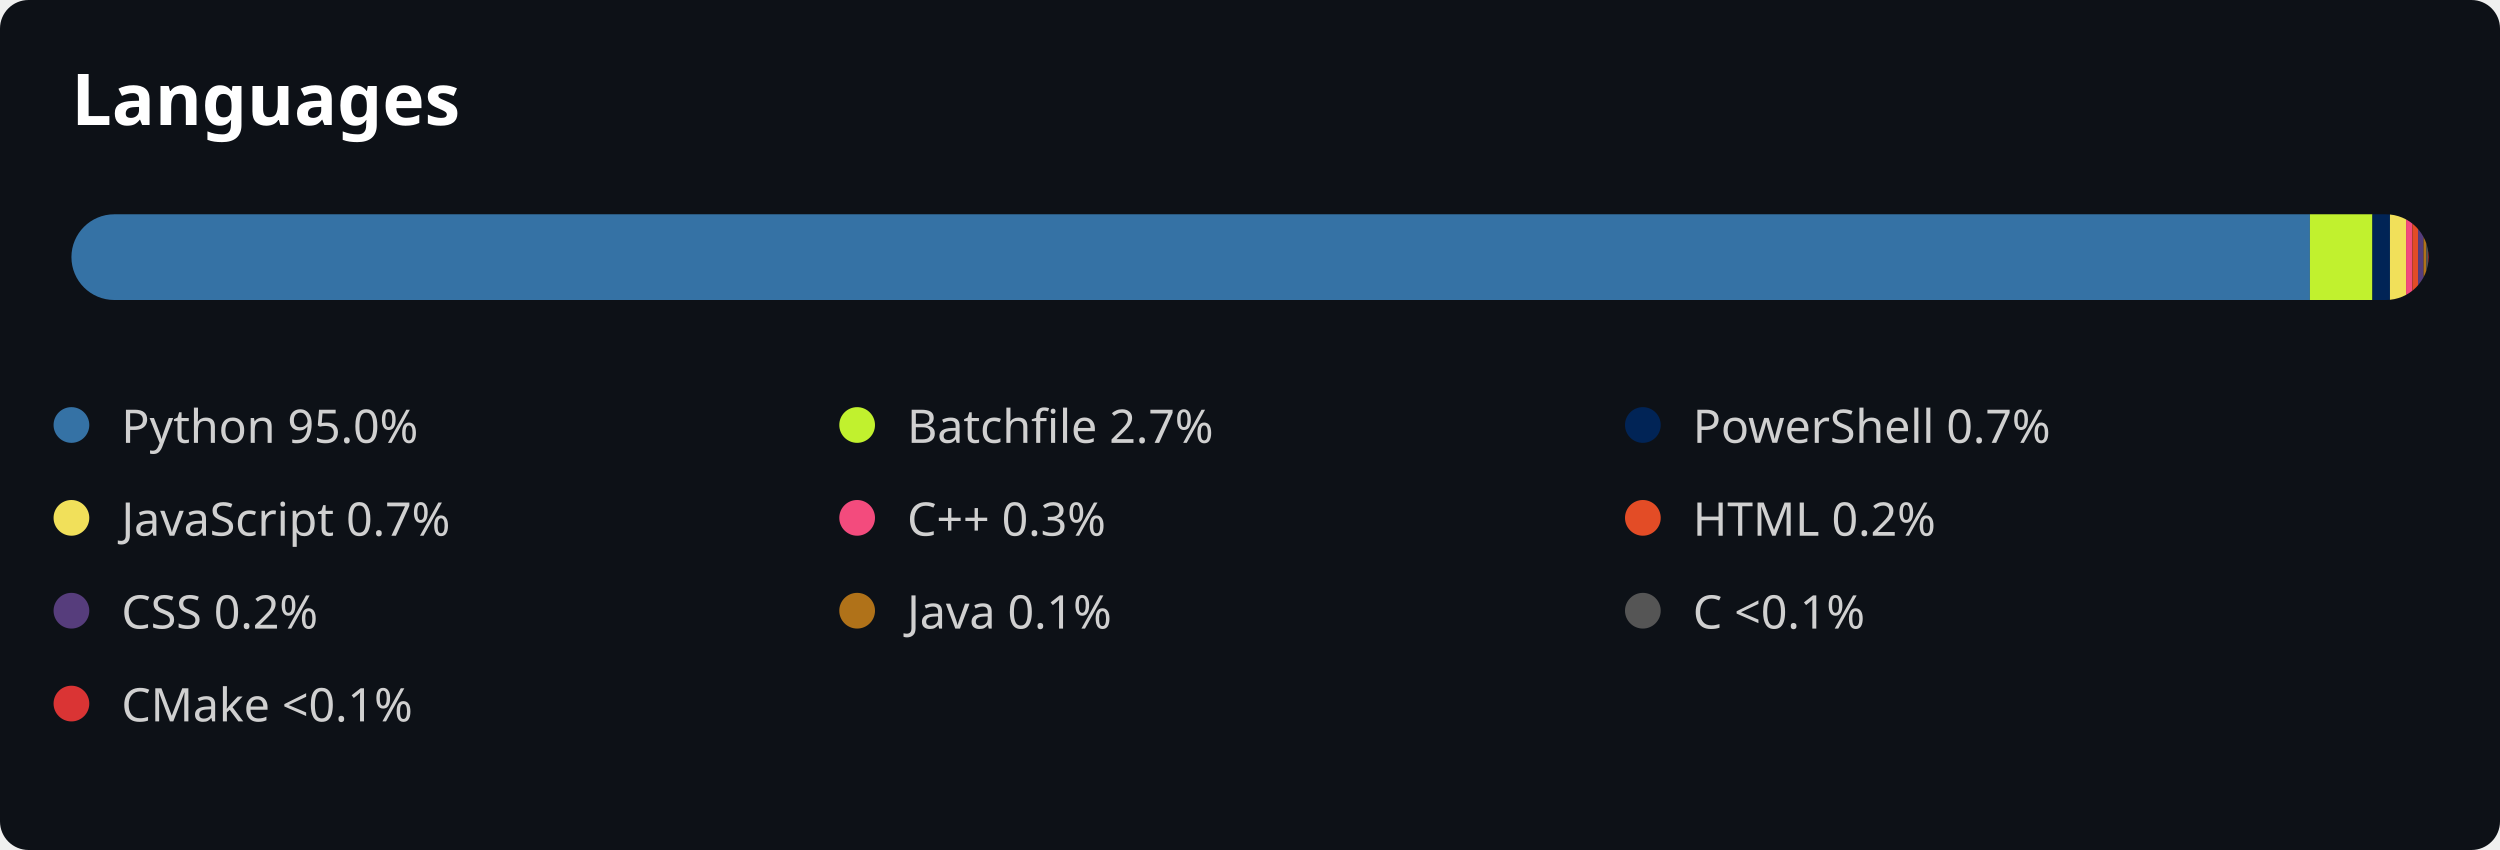
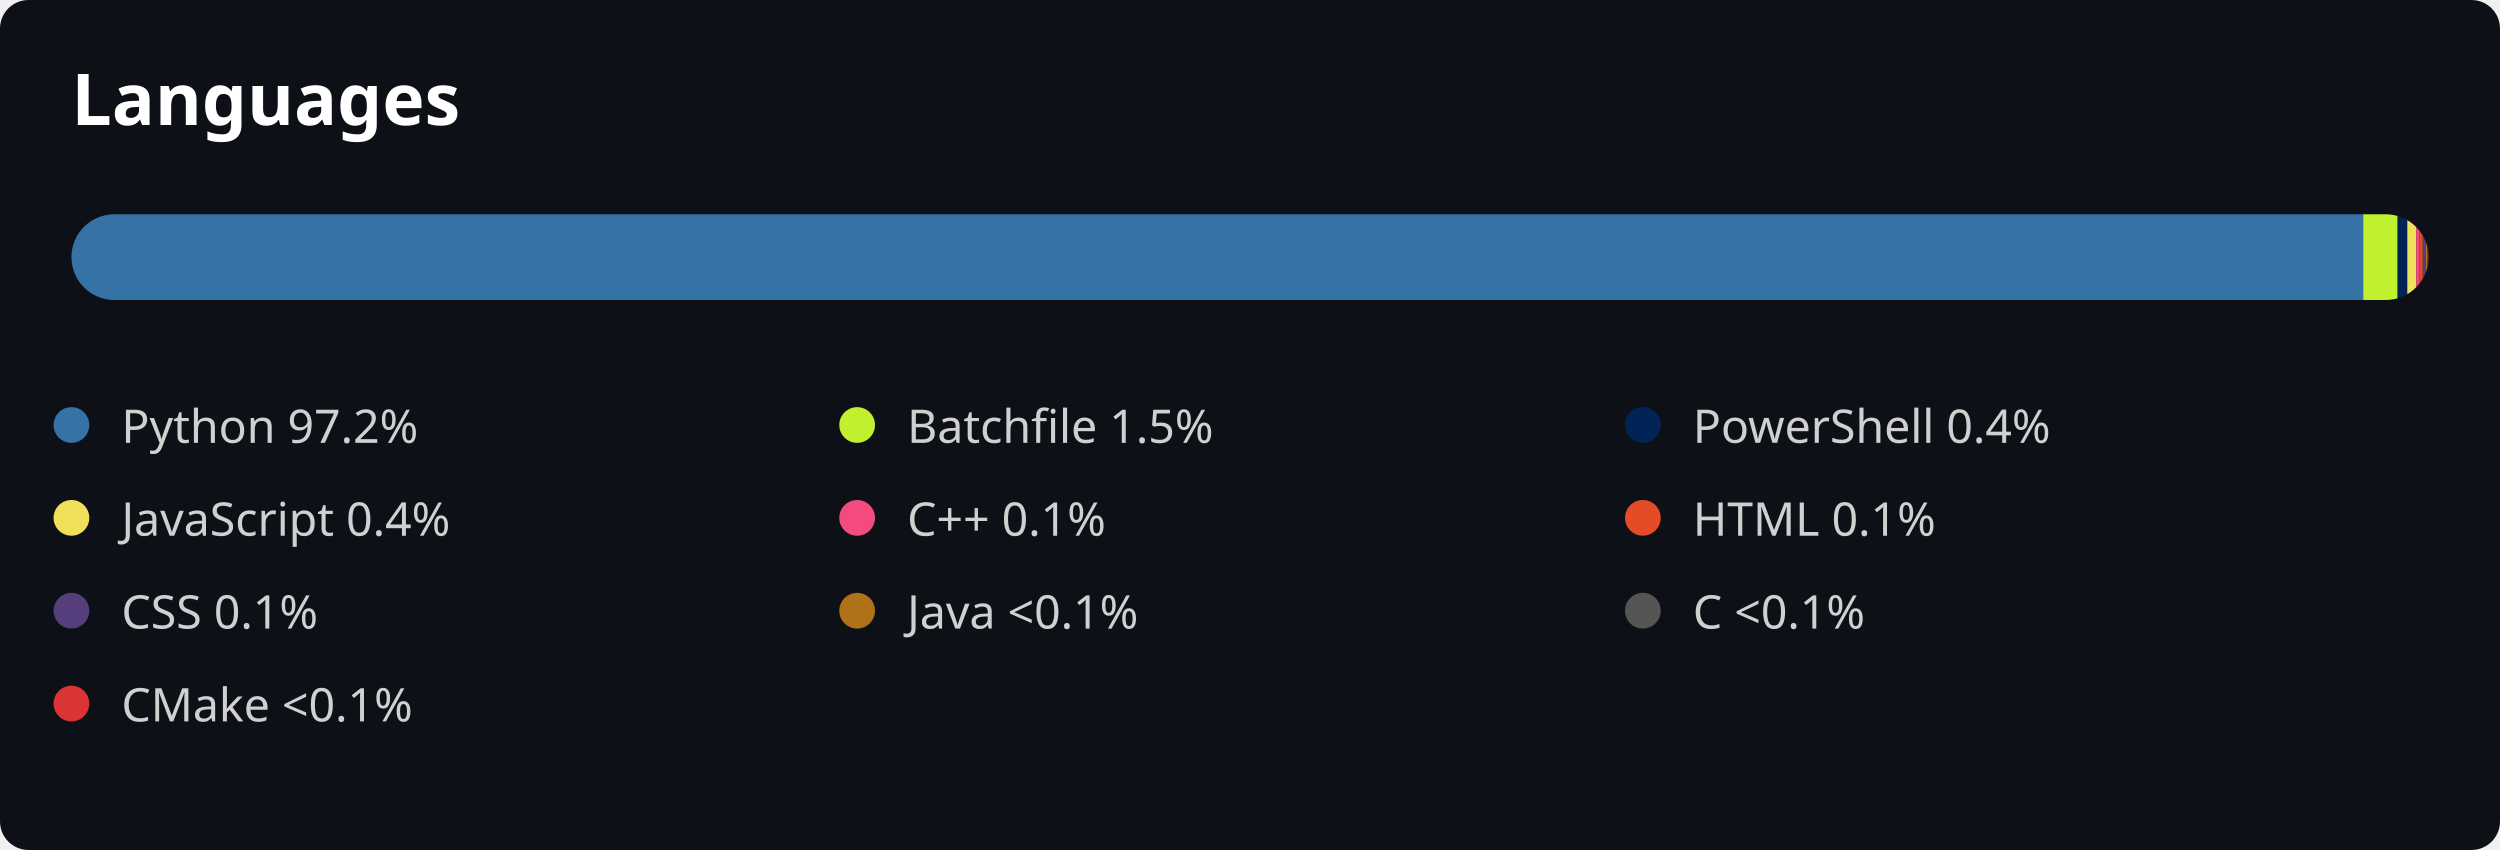
<svg xmlns="http://www.w3.org/2000/svg" width="700" height="238" viewBox="0 0 700 238">
  <style>
    .title { font: 600 20px 'Segoe UI', Ubuntu, Sans-Serif; fill: #ffffff; }
    .legend-text { font: 400 13px 'Segoe UI', Ubuntu, Sans-Serif; fill: #d0d0d0; }
  </style>
  <rect width="100%" height="100%" rx="8" fill="#0d1117" />
  <text x="20" y="35" class="title">Languages</text>
  <clipPath id="barClip">
    <rect x="20" y="60" width="660" height="24" rx="12.0" />
  </clipPath>
  <g clip-path="url(#barClip)">
-     <rect x="20.00" y="60" width="626.78" height="24" fill="#3572A5" />
-     <rect x="646.78" y="60" width="17.50" height="24" fill="#C1F12E" />
-     <rect x="664.28" y="60" width="4.91" height="24" fill="#012456" />
-     <rect x="669.19" y="60" width="4.52" height="24" fill="#f1e05a" />
-     <rect x="673.70" y="60" width="1.75" height="24" fill="#f34b7d" />
-     <rect x="675.46" y="60" width="1.59" height="24" fill="#e34c26" />
-     <rect x="677.05" y="60" width="1.54" height="24" fill="#563d7c" />
-     <rect x="678.59" y="60" width="0.76" height="24" fill="#b07219" />
-     <rect x="679.35" y="60" width="0.50" height="24" fill="#555555" />
-     <rect x="679.85" y="60" width="0.15" height="24" fill="#DA3434" />
+     <rect x="20.00" y="60" width="641.70" height="24" fill="#3572A5" />
+     <rect x="661.70" y="60" width="9.64" height="24" fill="#C1F12E" />
+     <rect x="671.34" y="60" width="2.70" height="24" fill="#012456" />
+     <rect x="674.04" y="60" width="2.49" height="24" fill="#f1e05a" />
+     <rect x="676.53" y="60" width="0.96" height="24" fill="#f34b7d" />
+     <rect x="677.50" y="60" width="0.88" height="24" fill="#e34c26" />
+     <rect x="678.38" y="60" width="0.85" height="24" fill="#563d7c" />
+     <rect x="679.23" y="60" width="0.42" height="24" fill="#b07219" />
+     <rect x="679.64" y="60" width="0.27" height="24" fill="#555555" />
+     <rect x="679.92" y="60" width="0.08" height="24" fill="#DA3434" />
  </g>
  <circle cx="20" cy="119" r="5" fill="#3572A5" />
-   <text x="34" y="124" class="legend-text">Python 95.0%</text>
+   <text x="34" y="124" class="legend-text">Python 97.2%</text>
  <circle cx="240" cy="119" r="5" fill="#C1F12E" />
-   <text x="254" y="124" class="legend-text">Batchfile 2.7%</text>
+   <text x="254" y="124" class="legend-text">Batchfile 1.5%</text>
  <circle cx="460" cy="119" r="5" fill="#012456" />
-   <text x="474" y="124" class="legend-text">PowerShell 0.7%</text>
+   <text x="474" y="124" class="legend-text">PowerShell 0.4%</text>
  <circle cx="20" cy="145" r="5" fill="#f1e05a" />
-   <text x="34" y="150" class="legend-text">JavaScript 0.7%</text>
+   <text x="34" y="150" class="legend-text">JavaScript 0.4%</text>
  <circle cx="240" cy="145" r="5" fill="#f34b7d" />
-   <text x="254" y="150" class="legend-text">C++ 0.3%</text>
+   <text x="254" y="150" class="legend-text">C++ 0.1%</text>
  <circle cx="460" cy="145" r="5" fill="#e34c26" />
-   <text x="474" y="150" class="legend-text">HTML 0.2%</text>
+   <text x="474" y="150" class="legend-text">HTML 0.1%</text>
  <circle cx="20" cy="171" r="5" fill="#563d7c" />
-   <text x="34" y="176" class="legend-text">CSS 0.2%</text>
+   <text x="34" y="176" class="legend-text">CSS 0.1%</text>
  <circle cx="240" cy="171" r="5" fill="#b07219" />
-   <text x="254" y="176" class="legend-text">Java 0.1%</text>
+   <text x="254" y="176" class="legend-text">Java &lt;0.1%</text>
  <circle cx="460" cy="171" r="5" fill="#555555" />
  <text x="474" y="176" class="legend-text">C &lt;0.1%</text>
  <circle cx="20" cy="197" r="5" fill="#DA3434" />
  <text x="34" y="202" class="legend-text">CMake &lt;0.1%</text>
</svg>
